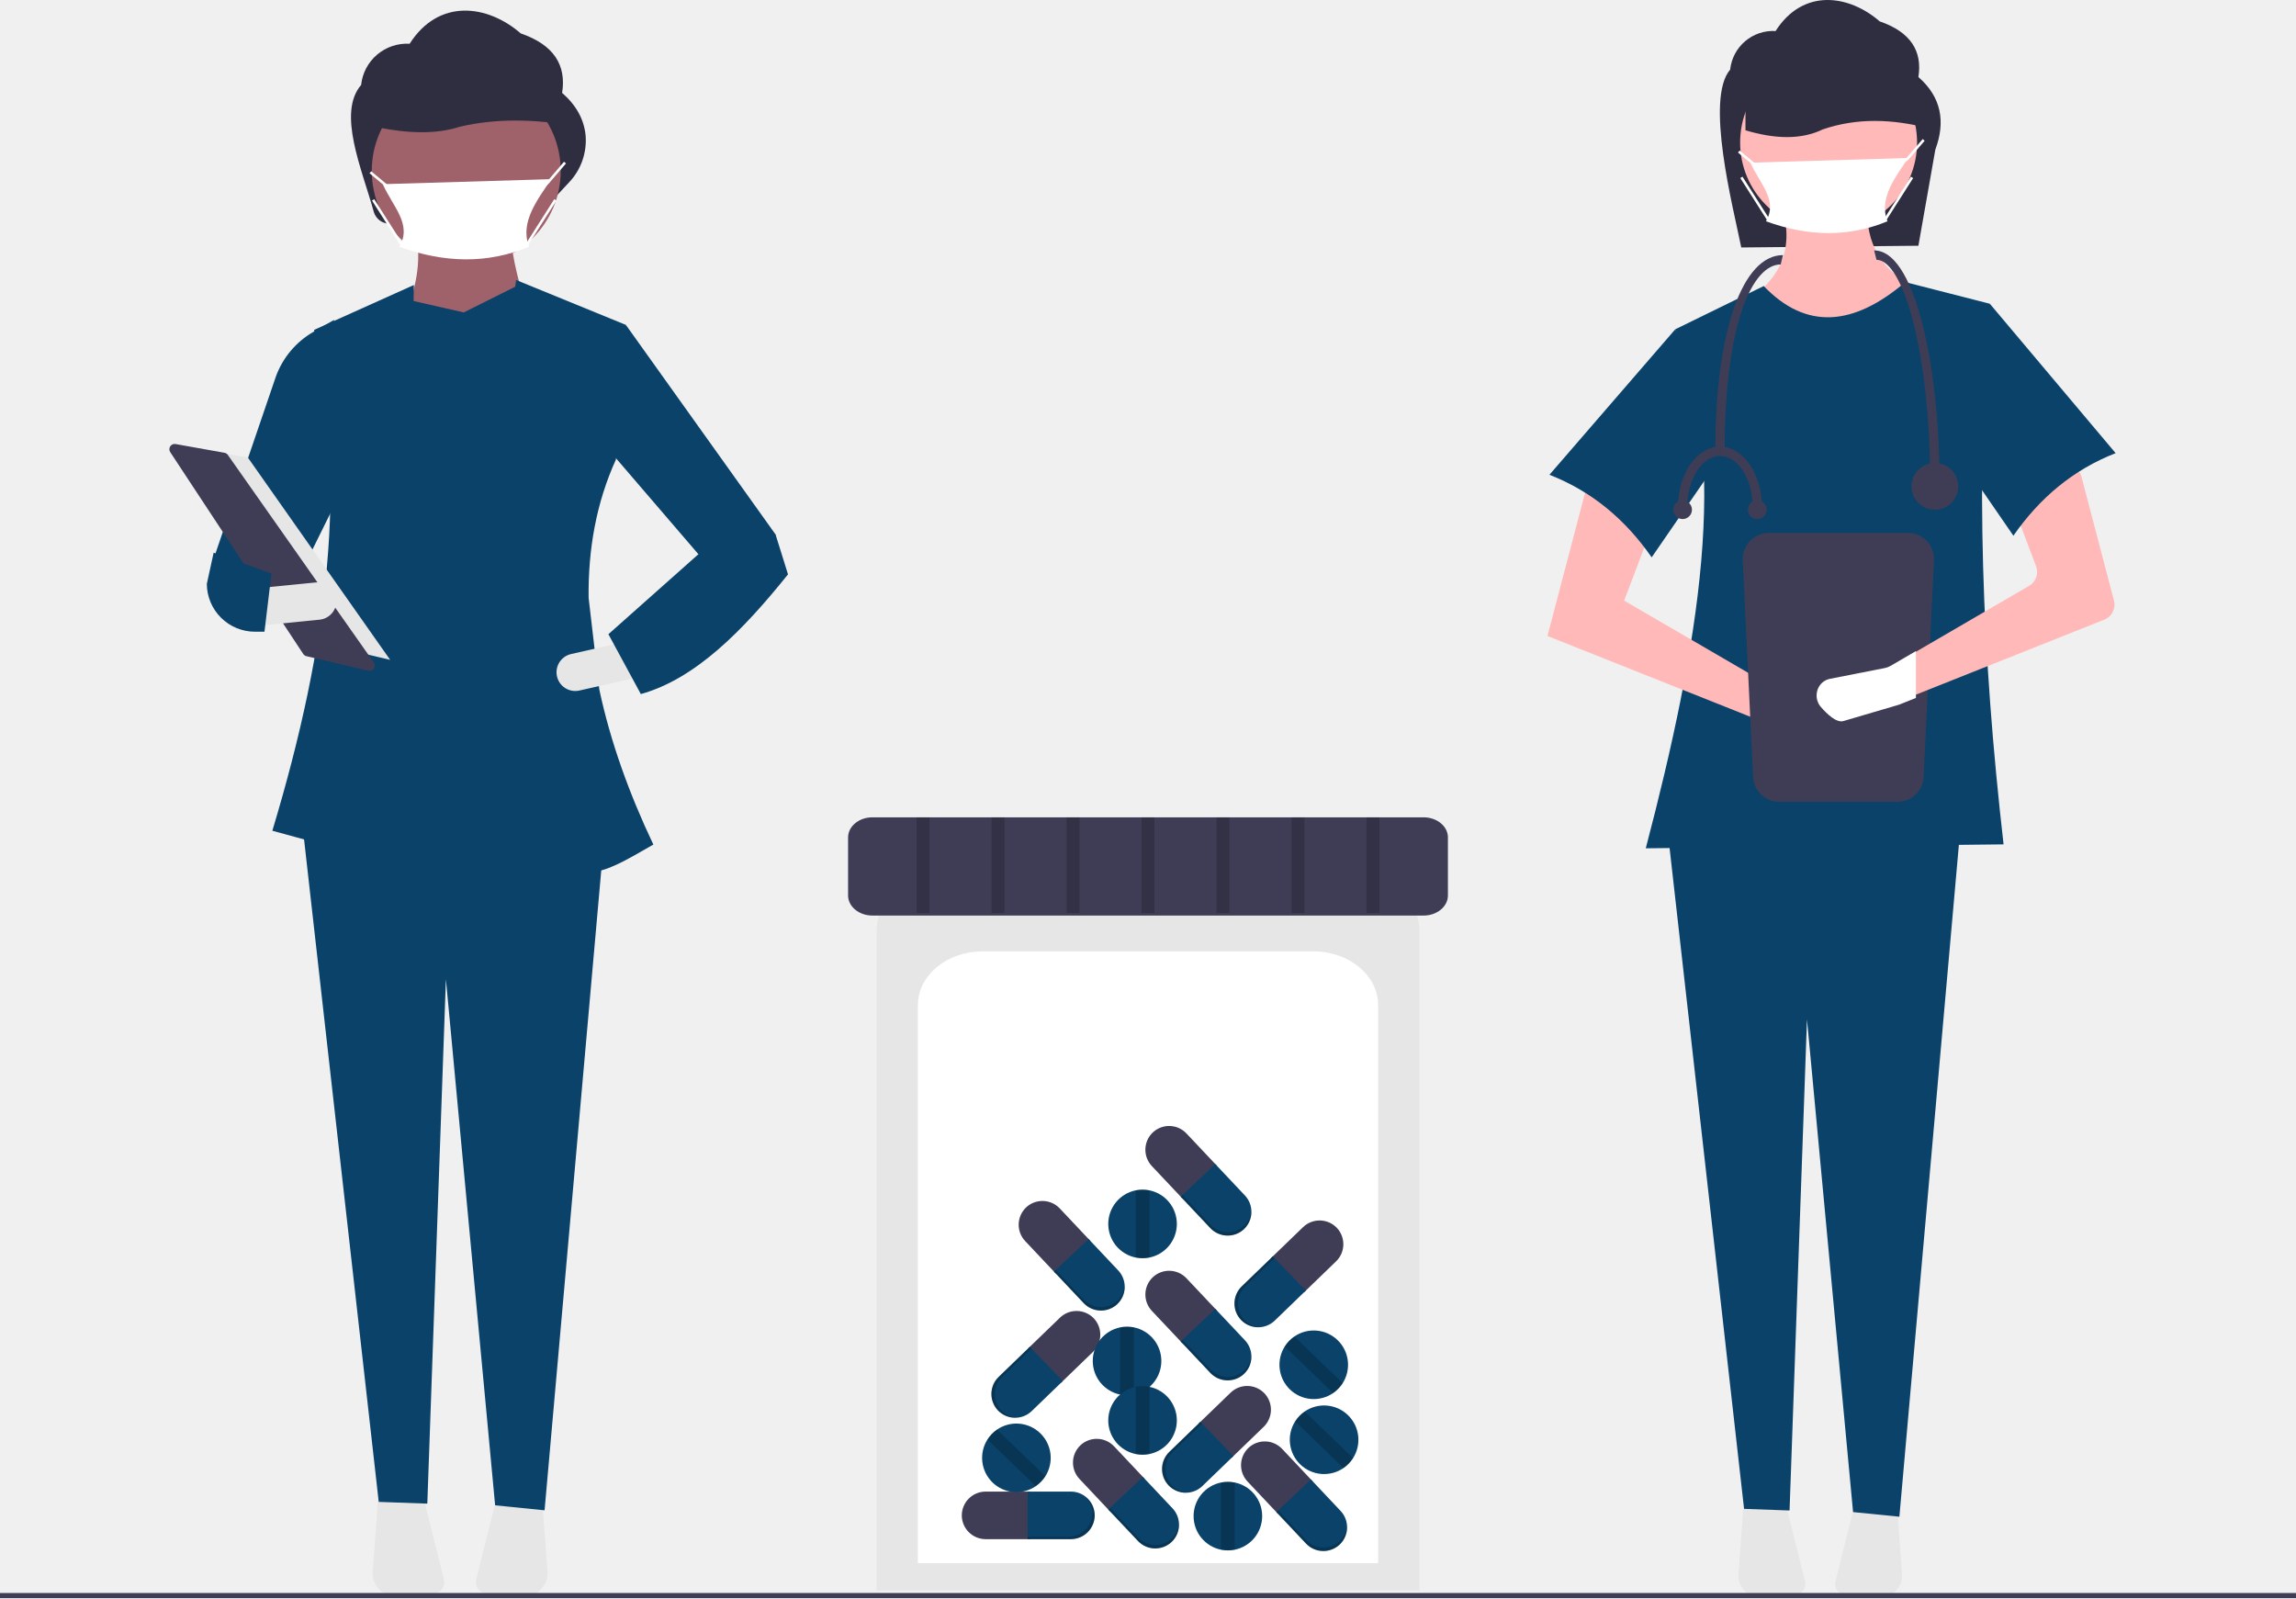
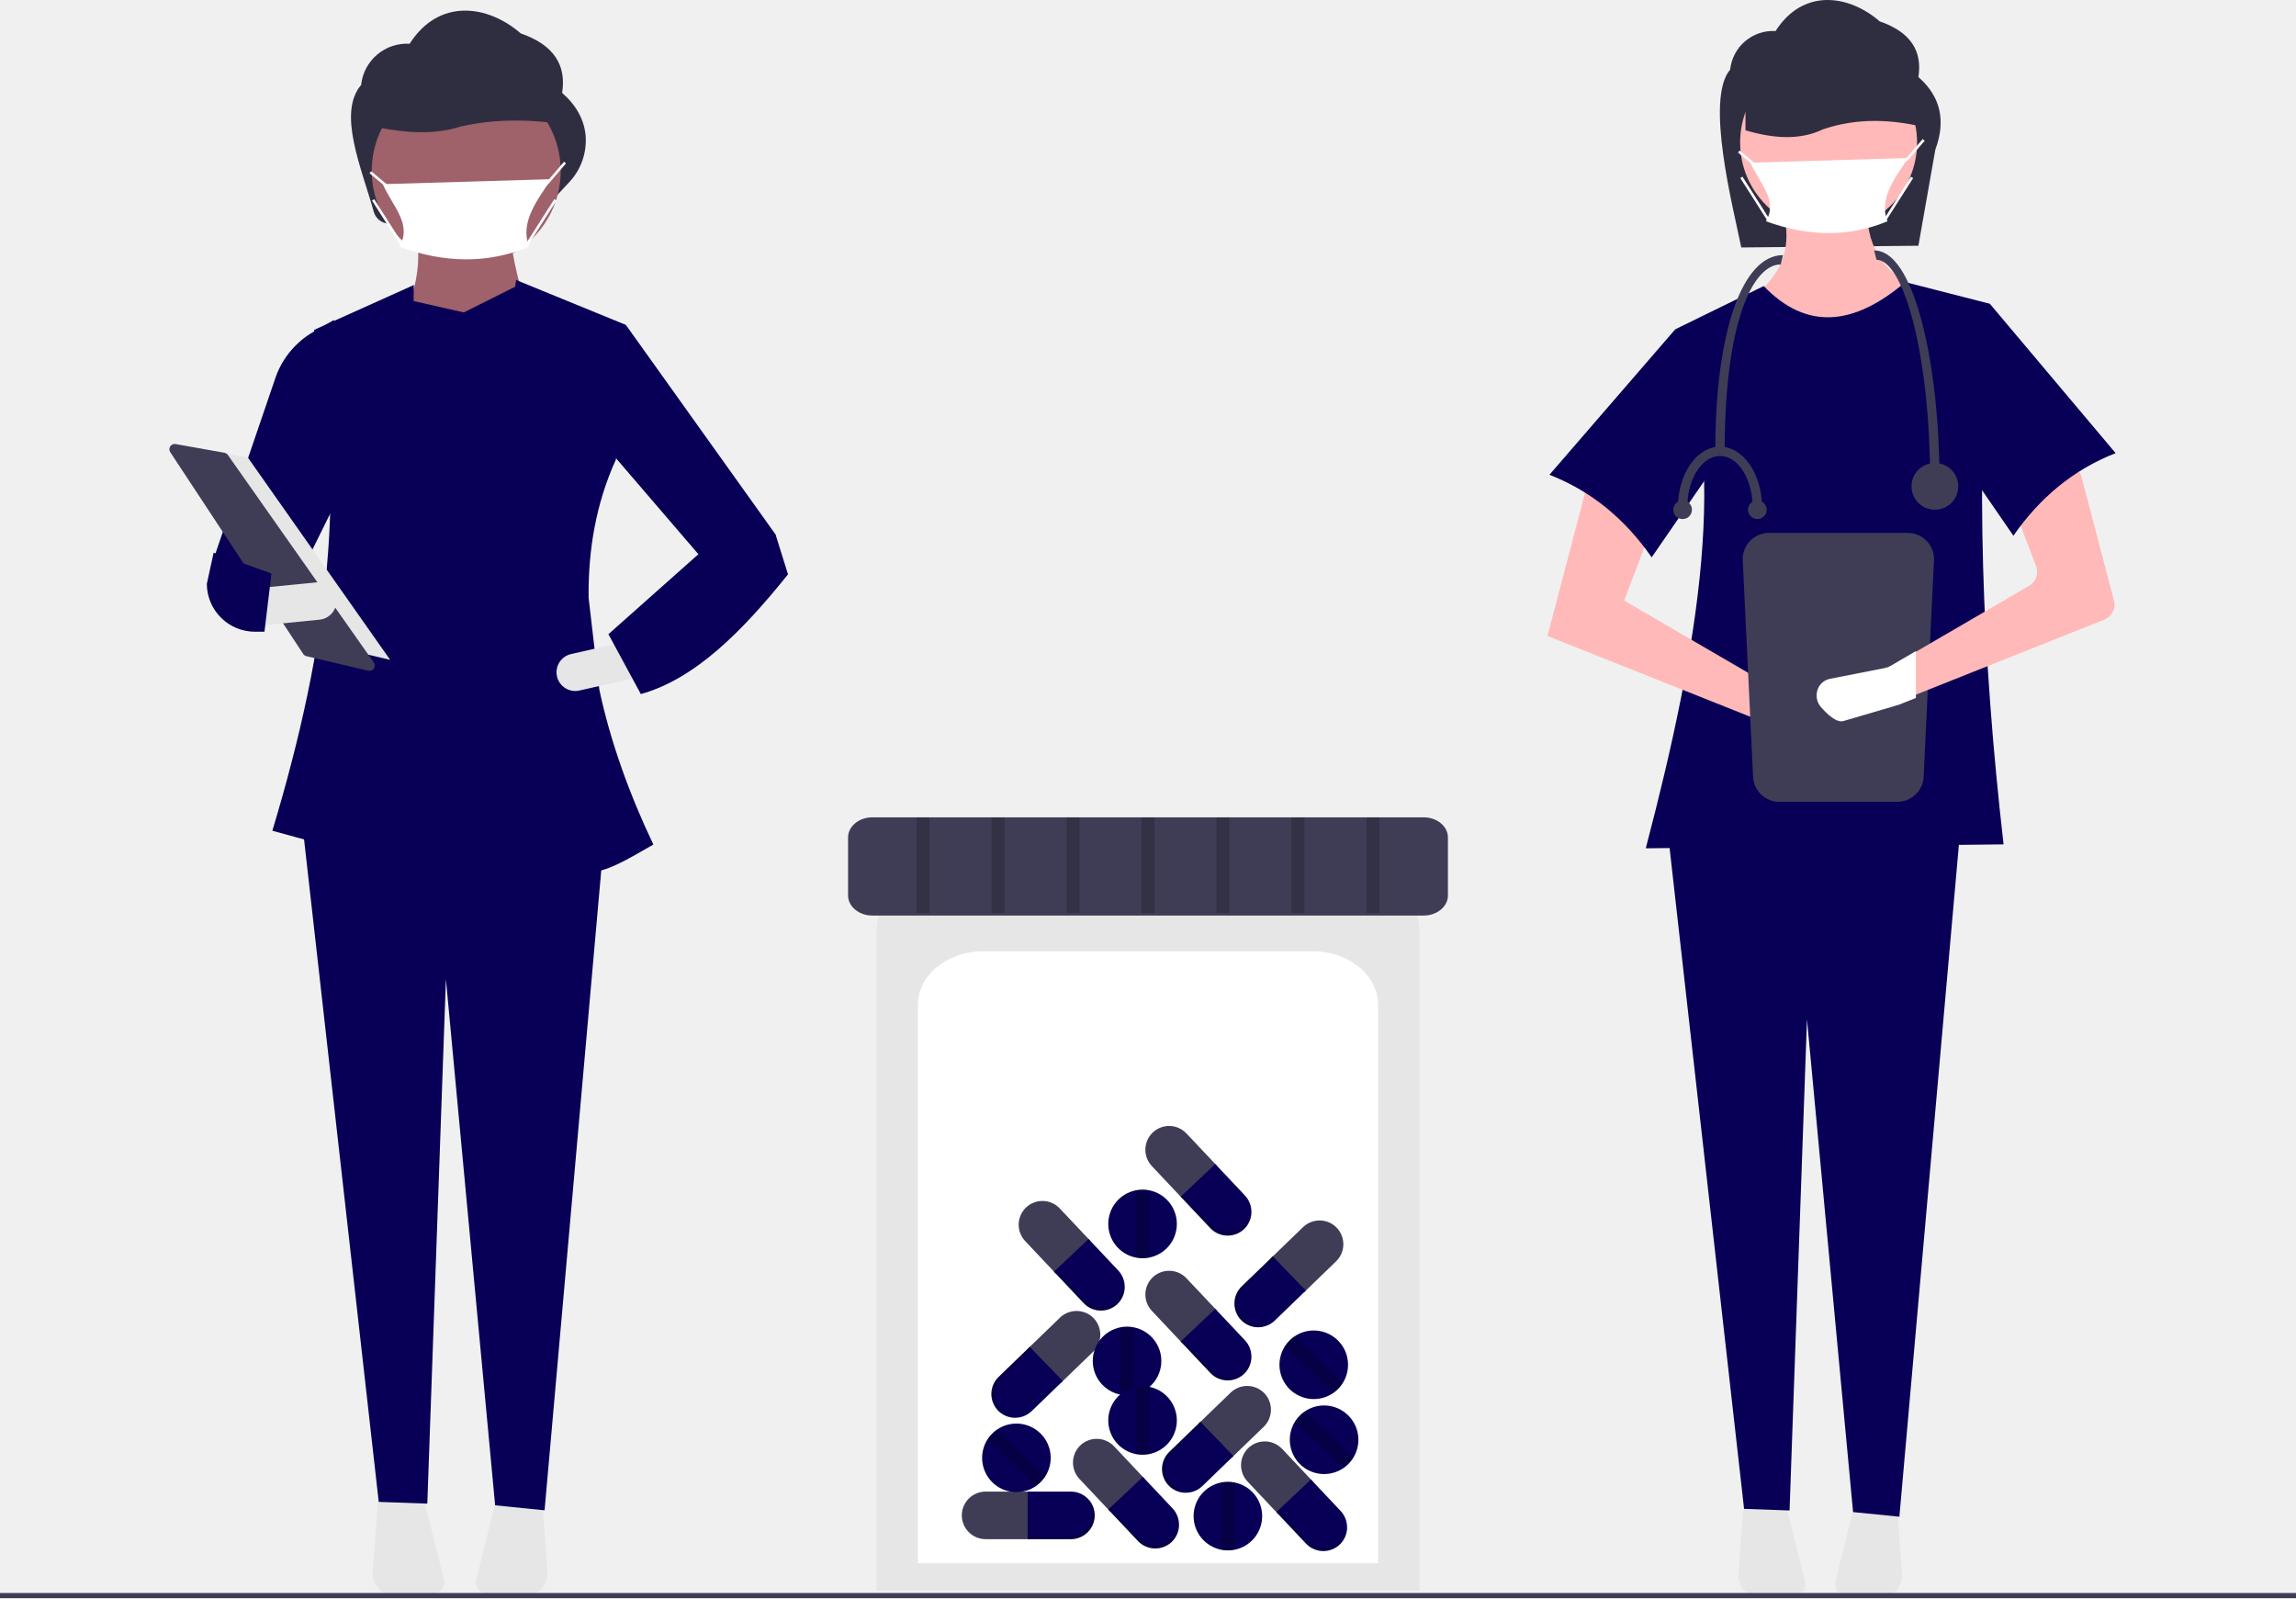
<svg xmlns="http://www.w3.org/2000/svg" width="227" height="158" viewBox="0 0 227 158" fill="none">
  <g clip-path="url(#clip0)">
    <path d="M189.667 24.295L172.155 24.465C171.332 20.413 168.567 9.782 171.057 6.882C171.171 5.791 171.701 4.785 172.537 4.075C173.374 3.364 174.452 3.004 175.547 3.068C178.261 -1.18 182.782 -0.542 185.838 2.111C188.913 3.172 190.072 5.057 189.667 7.615C191.944 9.608 192.364 12.033 191.342 14.794L189.667 24.295Z" fill="#2F2E41" />
    <path d="M187.981 35.082L175.347 33.333L172.82 29.64C176.301 27.331 177.533 24.107 175.93 19.728L184.677 19.533C184.267 23.433 185.557 26.452 189.147 28.279L187.981 35.082Z" fill="#FFB9B9" />
    <path d="M172.36 149.031L171.877 155.635C171.855 155.934 171.898 156.234 172.001 156.515C172.105 156.797 172.267 157.052 172.478 157.266C172.689 157.479 172.942 157.645 173.222 157.752C173.502 157.859 173.802 157.905 174.101 157.887L177.493 157.681C177.65 157.672 177.804 157.628 177.942 157.552C178.08 157.477 178.2 157.372 178.293 157.245C178.386 157.118 178.45 156.972 178.481 156.818C178.511 156.663 178.507 156.504 178.469 156.351L176.586 148.82L172.36 149.031Z" fill="#E6E6E6" />
    <path d="M183.342 148.82L181.459 156.351C181.421 156.504 181.417 156.663 181.447 156.818C181.478 156.972 181.542 157.118 181.635 157.245C181.728 157.372 181.848 157.477 181.986 157.552C182.124 157.628 182.277 157.672 182.435 157.681L185.827 157.887C186.126 157.905 186.426 157.859 186.705 157.752C186.985 157.645 187.239 157.479 187.45 157.266C187.66 157.052 187.823 156.797 187.927 156.515C188.03 156.234 188.073 155.934 188.051 155.635L187.568 149.031L183.342 148.82Z" fill="#E6E6E6" />
-     <path d="M187.787 149.948L183.209 149.489L178.652 100.775L176.929 149.332L172.432 149.171L164.852 81.922H193.812L187.787 149.948Z" fill="#0A4269" />
+     <path d="M187.787 149.948L183.209 149.489L178.652 100.775L176.929 149.332L172.432 149.171L164.852 81.922H193.812L187.787 149.948Z" fill="#080056" />
    <path d="M180.789 22.837C185.62 22.837 189.536 18.921 189.536 14.091C189.536 9.261 185.62 5.345 180.789 5.345C175.959 5.345 172.043 9.261 172.043 14.091C172.043 18.921 175.959 22.837 180.789 22.837Z" fill="#FFB9B9" />
-     <path d="M198.088 83.477L162.713 83.866C167.963 63.881 171.104 45.318 165.629 32.555L174.375 28.279C178.593 32.678 183.29 32.224 188.37 27.891L196.728 30.029C195.296 46.764 195.938 64.688 198.088 83.477Z" fill="#0A4269" />
+     <path d="M198.088 83.477L162.713 83.866C167.963 63.881 171.104 45.318 165.629 32.555L174.375 28.279C178.593 32.678 183.29 32.224 188.37 27.891L196.728 30.029C195.296 46.764 195.938 64.688 198.088 83.477Z" fill="#080056" />
    <path d="M152.995 62.875L174.959 71.621L179.869 73.066C180.089 73.13 180.319 73.15 180.547 73.123C180.774 73.097 180.994 73.024 181.192 72.91C181.391 72.797 181.565 72.644 181.703 72.461C181.841 72.279 181.941 72.07 181.996 71.848C182.094 71.459 182.05 71.047 181.873 70.687C181.696 70.327 181.397 70.041 181.029 69.88L175.93 68.317L160.575 59.377L163.783 50.922L157.077 47.327L152.995 62.875Z" fill="#FFB9B9" />
-     <path d="M153.189 46.938C157.368 48.568 160.692 51.35 163.297 55.101L171.46 43.245L165.629 32.555L153.189 46.938Z" fill="#0A4269" />
+     <path d="M153.189 46.938C157.368 48.568 160.692 51.35 163.297 55.101L171.46 43.245L165.629 32.555L153.189 46.938Z" fill="#080056" />
    <path d="M190.647 12.674C187.097 11.759 183.607 11.633 180.214 12.793C178.053 13.84 175.457 13.744 172.571 12.881V4.155L188.154 4.571L190.647 12.674Z" fill="#2F2E41" />
    <path d="M174.885 52.685C174.199 52.685 173.54 52.959 173.055 53.444C172.569 53.93 172.296 54.588 172.295 55.275L173.317 76.679C173.318 77.365 173.591 78.024 174.077 78.509C174.563 78.995 175.221 79.268 175.908 79.269H187.599C188.285 79.268 188.944 78.995 189.429 78.509C189.915 78.024 190.188 77.365 190.189 76.679L191.212 55.275C191.211 54.588 190.938 53.93 190.452 53.444C189.966 52.959 189.308 52.685 188.621 52.685H174.885Z" fill="#3F3D56" />
    <path d="M208.055 61.258L188.911 68.881L187.466 69.456C187.42 69.474 187.374 69.489 187.326 69.504L182.487 70.928C181.868 71.11 181.012 70.276 180.511 69.701C180.263 69.424 180.122 69.067 180.115 68.695C180.107 68.323 180.233 67.961 180.47 67.674C180.537 67.597 180.61 67.526 180.69 67.462C180.876 67.317 181.096 67.22 181.329 67.181L186.163 66.23C186.336 66.196 186.503 66.134 186.656 66.046L188.911 64.732L200.616 57.917C200.942 57.728 201.189 57.429 201.315 57.075C201.441 56.72 201.437 56.332 201.304 55.98L199.069 50.088C198.932 49.727 198.931 49.329 199.066 48.968C199.201 48.606 199.463 48.307 199.803 48.124L203.505 46.141C203.716 46.027 203.951 45.963 204.191 45.953C204.43 45.944 204.669 45.989 204.889 46.084C205.109 46.181 205.305 46.325 205.461 46.508C205.617 46.69 205.729 46.906 205.79 47.138L209.003 59.377C209.102 59.752 209.06 60.151 208.885 60.497C208.711 60.844 208.415 61.114 208.055 61.258Z" fill="#FFB9B9" />
-     <path d="M209.167 44.8C204.988 46.43 201.665 49.212 199.06 52.963L190.896 41.107L196.728 30.029L209.167 44.8Z" fill="#0A4269" />
+     <path d="M209.167 44.8C204.988 46.43 201.665 49.212 199.06 52.963L190.896 41.107L196.728 30.029L209.167 44.8Z" fill="#080056" />
    <path d="M186.61 21.876C182.784 23.467 178.772 23.403 174.596 21.876C175.811 19.802 173.995 18.177 173.062 16.084L188.655 15.62C187.463 17.439 185.703 19.588 186.61 21.876Z" fill="white" />
    <path d="M188.49 15.966L188.309 15.785L188.565 15.53L190.092 13.748L190.286 13.914L188.752 15.703L188.49 15.966Z" fill="white" />
    <path d="M171.993 14.883L171.83 15.079L173.363 16.357L173.527 16.161L171.993 14.883Z" fill="white" />
    <path d="M188.931 17.469L186.246 21.686L186.462 21.823L189.147 17.606L188.931 17.469Z" fill="white" />
    <path d="M172.275 17.468L172.06 17.605L174.744 21.823L174.959 21.686L172.275 17.468Z" fill="white" />
    <path d="M189.422 64.371V69.001L187.81 69.644C187.759 69.663 187.707 69.681 187.653 69.698L182.252 71.287C181.561 71.49 180.605 70.559 180.046 69.917C179.769 69.608 179.612 69.21 179.604 68.795C179.595 68.379 179.736 67.975 180 67.655C180.075 67.569 180.157 67.49 180.246 67.418C180.454 67.256 180.699 67.148 180.959 67.104L186.355 66.043C186.549 66.005 186.735 65.935 186.906 65.837L189.422 64.371Z" fill="white" />
    <path d="M191.759 47.853H190.835C190.835 34.788 188.145 25.683 185.523 25.683L185.292 24.759C187.644 24.759 189.142 28.549 189.986 31.727C191.129 36.037 191.759 41.764 191.759 47.853Z" fill="#3F3D56" />
    <path d="M170.512 44.619H169.588C169.588 32.654 172.297 25.221 176.285 25.221L176.054 26.144C173.295 26.144 170.512 31.857 170.512 44.619Z" fill="#3F3D56" />
    <path d="M191.297 50.393C192.572 50.393 193.606 49.359 193.606 48.083C193.606 46.808 192.572 45.774 191.297 45.774C190.021 45.774 188.987 46.808 188.987 48.083C188.987 49.359 190.021 50.393 191.297 50.393Z" fill="#3F3D56" />
    <path d="M166.817 50.162H165.893C165.893 46.851 167.758 44.158 170.05 44.158V45.081C168.267 45.081 166.817 47.361 166.817 50.162Z" fill="#3F3D56" />
    <path d="M174.207 50.162H173.283C173.283 47.361 171.833 45.081 170.05 45.081V44.158C172.342 44.158 174.207 46.851 174.207 50.162Z" fill="#3F3D56" />
    <path d="M173.745 51.317C174.255 51.317 174.669 50.903 174.669 50.393C174.669 49.883 174.255 49.469 173.745 49.469C173.235 49.469 172.821 49.883 172.821 50.393C172.821 50.903 173.235 51.317 173.745 51.317Z" fill="#3F3D56" />
    <path d="M166.355 51.317C166.865 51.317 167.279 50.903 167.279 50.393C167.279 49.883 166.865 49.469 166.355 49.469C165.845 49.469 165.431 49.883 165.431 50.393C165.431 50.903 165.845 51.317 166.355 51.317Z" fill="#3F3D56" />
    <path d="M55.03 19.35L38.806 22.097C38.405 22.166 37.993 22.083 37.65 21.865C37.307 21.647 37.056 21.31 36.948 20.918C35.776 16.688 33.325 11.169 35.704 8.399C35.825 7.233 36.391 6.16 37.285 5.401C38.178 4.642 39.329 4.257 40.499 4.326C43.397 -0.211 48.224 0.471 51.487 3.304C54.771 4.437 56.009 6.45 55.576 9.181C56.994 10.423 57.738 11.822 57.895 13.357C57.969 14.211 57.861 15.071 57.576 15.88C57.292 16.689 56.838 17.428 56.245 18.047L55.03 19.35Z" fill="#2F2E41" />
    <path d="M52.507 32.122L39.93 31.382C41.163 28.553 41.655 25.829 41.163 23.244H50.534C50.513 25.229 51.501 28.662 52.507 32.122Z" fill="#9F616A" />
    <path d="M37.368 148.333L36.852 155.385C36.829 155.704 36.874 156.025 36.985 156.325C37.095 156.625 37.269 156.899 37.494 157.126C37.719 157.354 37.99 157.531 38.289 157.645C38.588 157.76 38.907 157.809 39.227 157.79L42.849 157.57C43.017 157.56 43.181 157.513 43.328 157.432C43.476 157.352 43.604 157.24 43.703 157.104C43.803 156.969 43.871 156.813 43.904 156.648C43.936 156.483 43.932 156.313 43.891 156.15L41.88 148.107L37.368 148.333Z" fill="#E6E6E6" />
    <path d="M49.095 148.107L47.084 156.15C47.044 156.313 47.039 156.483 47.072 156.648C47.104 156.813 47.172 156.969 47.272 157.104C47.371 157.24 47.499 157.352 47.647 157.432C47.795 157.513 47.958 157.56 48.126 157.57L51.748 157.79C52.068 157.809 52.388 157.76 52.687 157.645C52.986 157.531 53.257 157.354 53.481 157.126C53.706 156.899 53.88 156.625 53.991 156.325C54.101 156.025 54.147 155.704 54.123 155.385L53.607 148.333L49.095 148.107Z" fill="#E6E6E6" />
-     <path d="M53.841 149.313L48.953 148.822L44.086 96.804L42.247 148.654L37.444 148.482L29.35 76.672H60.275L53.841 149.313Z" fill="#0A4269" />
+     <path d="M53.841 149.313L48.953 148.822L44.086 96.804L42.247 148.654L37.444 148.482L29.35 76.672H60.275L53.841 149.313Z" fill="#080056" />
    <path d="M46.096 26.238C51.255 26.238 55.436 22.056 55.436 16.898C55.436 11.74 51.255 7.559 46.096 7.559C40.938 7.559 36.756 11.74 36.756 16.898C36.756 22.056 40.938 26.238 46.096 26.238Z" fill="#9F616A" />
    <path d="M56.623 12.437C52.832 11.777 49.105 11.686 45.482 12.523C43.174 13.279 40.403 13.209 37.32 12.587V6.289L53.96 6.588L56.623 12.437Z" fill="#2F2E41" />
    <path d="M52.312 24.392C48.226 26.091 43.941 26.023 39.482 24.392C40.78 22.177 38.84 20.442 37.844 18.207L54.496 17.712C53.222 19.654 51.343 21.949 52.312 24.392Z" fill="white" />
    <path d="M36.698 16.931L36.534 17.128L38.172 18.493L38.336 18.296L36.698 16.931Z" fill="white" />
    <path d="M54.798 19.691L51.931 24.194L52.146 24.332L55.013 19.828L54.798 19.691Z" fill="white" />
    <path d="M36.996 19.691L36.781 19.828L39.647 24.332L39.863 24.195L36.996 19.691Z" fill="white" />
-     <path d="M28.339 59.495L21.188 55.056L27.287 37.194C27.967 35.35 29.27 33.803 30.97 32.818L33.025 31.629L33.203 49.649L28.339 59.495Z" fill="#0A4269" />
-     <path d="M59.253 68.169L58.195 59.107C58.138 54.324 58.952 49.699 60.892 45.438L61.879 32.121L51.028 27.683C50.995 27.904 50.967 28.125 50.935 28.346L45.849 30.888L40.89 29.761L40.917 28.176L31.053 32.615C34.315 47.78 32.535 63.529 26.926 82.13L39.921 85.684L40.029 79.444L51.611 78.617C51.73 80.641 51.826 82.63 51.882 84.574C58.417 86.98 58.642 86.94 64.596 83.495C62.225 78.51 60.347 73.322 59.253 68.169Z" fill="#0A4269" />
-     <path d="M75.936 57.275L69.277 55.056L58.627 42.657L61.879 32.122L76.675 52.837L75.936 57.275Z" fill="#0A4269" />
+     <path d="M28.339 59.495L21.188 55.056L27.287 37.194C27.967 35.35 29.27 33.803 30.97 32.818L33.025 31.629L33.203 49.649L28.339 59.495Z" fill="#080056" />
+     <path d="M59.253 68.169L58.195 59.107C58.138 54.324 58.952 49.699 60.892 45.438L61.879 32.121L51.028 27.683C50.995 27.904 50.967 28.125 50.935 28.346L45.849 30.888L40.89 29.761L40.917 28.176L31.053 32.615C34.315 47.78 32.535 63.529 26.926 82.13L39.921 85.684L40.029 79.444L51.611 78.617C51.73 80.641 51.826 82.63 51.882 84.574C58.417 86.98 58.642 86.94 64.596 83.495C62.225 78.51 60.347 73.322 59.253 68.169Z" fill="#080056" />
+     <path d="M75.936 57.275L69.277 55.056L58.627 42.657L61.879 32.122L76.675 52.837L75.936 57.275Z" fill="#080056" />
    <path d="M55.068 66.874C55.177 67.352 55.471 67.767 55.885 68.028C56.3 68.29 56.802 68.377 57.28 68.269L62.932 66.989L62.115 63.381L56.463 64.661C55.985 64.769 55.569 65.063 55.307 65.478C55.045 65.893 54.959 66.395 55.068 66.874V66.874Z" fill="#E6E6E6" />
-     <path d="M60.152 62.7L63.358 68.618C68.751 67.114 73.424 62.373 77.908 56.782L76.675 52.836L69.03 54.809L60.152 62.7Z" fill="#0A4269" />
+     <path d="M60.152 62.7L63.358 68.618C68.751 67.114 73.424 62.373 77.908 56.782L76.675 52.836L69.03 54.809L60.152 62.7Z" fill="#080056" />
    <path d="M18.352 44.135L24.506 45.234L38.574 65.236L31.1 63.477L18.352 44.135Z" fill="#E6E6E6" />
    <path d="M17.26 43.891C17.166 43.892 17.075 43.919 16.995 43.968C16.915 44.017 16.849 44.086 16.805 44.169C16.762 44.252 16.741 44.345 16.745 44.439C16.75 44.532 16.779 44.623 16.831 44.702L29.98 64.652C30.054 64.763 30.167 64.842 30.297 64.873L36.415 66.312C36.518 66.337 36.626 66.329 36.725 66.29C36.824 66.252 36.908 66.184 36.968 66.096C37.027 66.009 37.058 65.905 37.057 65.799C37.056 65.693 37.023 65.59 36.962 65.503L22.525 44.976C22.486 44.92 22.436 44.872 22.378 44.836C22.321 44.799 22.256 44.774 22.189 44.762L17.359 43.9C17.326 43.894 17.293 43.891 17.26 43.891Z" fill="#3F3D56" />
    <path d="M25.463 58.155L25.828 61.836L31.595 61.263C32.083 61.215 32.532 60.974 32.843 60.595C33.154 60.216 33.302 59.728 33.253 59.24C33.205 58.752 32.964 58.303 32.585 57.992C32.206 57.681 31.718 57.534 31.23 57.582L25.463 58.155Z" fill="#E6E6E6" />
-     <path d="M20.448 57.728C20.457 58.984 20.961 60.184 21.851 61.07C22.741 61.955 23.945 62.452 25.2 62.454H26.148L26.838 56.701L21.122 54.643L20.448 57.728Z" fill="#0A4269" />
+     <path d="M20.448 57.728C20.457 58.984 20.961 60.184 21.851 61.07C22.741 61.955 23.945 62.452 25.2 62.454H26.148L26.838 56.701L21.122 54.643L20.448 57.728Z" fill="#080056" />
    <path d="M54.04 18.349L53.859 18.168L54.132 17.895L55.764 15.991L55.958 16.157L54.32 18.068L54.04 18.349Z" fill="white" />
    <path d="M227 157.489H0V158H227V157.489Z" fill="#3F3D56" />
    <path d="M86.659 157.233H140.341V92.123C140.341 88.675 136.945 85.87 132.771 85.87H94.229C90.055 85.87 86.659 88.675 86.659 92.123V157.233Z" fill="#E6E6E6" />
    <path d="M90.749 154.54H136.251V99.352C136.251 96.429 133.373 94.052 129.835 94.052H97.166C93.627 94.052 90.749 96.429 90.749 99.352V154.54Z" fill="white" />
    <path d="M86.253 80.803C84.926 80.803 83.847 81.694 83.847 82.79V88.527C83.847 89.623 84.926 90.515 86.253 90.515H140.747C142.074 90.515 143.153 89.623 143.153 88.527V82.79C143.153 81.694 142.074 80.803 140.747 80.803H86.253Z" fill="#3F3D56" />
    <path d="M97.441 147.464C96.818 147.466 96.221 147.714 95.781 148.154C95.34 148.595 95.092 149.192 95.09 149.815C95.092 150.438 95.34 151.035 95.781 151.475C96.221 151.915 96.818 152.164 97.441 152.166H101.842V147.464H97.441Z" fill="#3F3D56" />
-     <path d="M105.881 147.464H101.601V152.166H105.881C106.504 152.164 107.101 151.915 107.541 151.475C107.982 151.035 108.23 150.438 108.232 149.815C108.23 149.192 107.982 148.595 107.541 148.154C107.101 147.714 106.504 147.466 105.881 147.464Z" fill="#0A4269" />
+     <path d="M105.881 147.464H101.601V152.166H105.881C106.504 152.164 107.101 151.915 107.541 151.475C107.982 151.035 108.23 150.438 108.232 149.815C108.23 149.192 107.982 148.595 107.541 148.154C107.101 147.714 106.504 147.466 105.881 147.464Z" fill="#080056" />
    <path opacity="0.2" d="M107.415 148.04C107.786 148.465 107.99 149.01 107.991 149.574C107.989 150.196 107.741 150.793 107.3 151.234C106.86 151.674 106.263 151.923 105.64 151.924H101.601V152.166H105.881C106.504 152.164 107.101 151.915 107.541 151.475C107.982 151.034 108.23 150.438 108.232 149.815C108.231 149.477 108.158 149.144 108.017 148.838C107.876 148.532 107.671 148.259 107.415 148.04Z" fill="black" />
    <path d="M117.299 112.054C116.87 111.602 116.28 111.338 115.658 111.319C115.035 111.301 114.43 111.53 113.976 111.956C113.524 112.384 113.26 112.974 113.241 113.597C113.223 114.22 113.452 114.824 113.878 115.279L116.896 118.481L120.318 115.256L117.299 112.054Z" fill="#3F3D56" />
-     <path d="M123.088 118.195L120.152 115.081L116.73 118.306L119.666 121.42C120.095 121.872 120.685 122.136 121.308 122.154C121.93 122.173 122.535 121.944 122.99 121.518C123.442 121.089 123.706 120.499 123.724 119.877C123.742 119.254 123.514 118.649 123.088 118.195Z" fill="#0A4269" />
+     <path d="M123.088 118.195L120.152 115.081L116.73 118.306L119.666 121.42C120.095 121.872 120.685 122.136 121.308 122.154C121.93 122.173 122.535 121.944 122.99 121.518C123.442 121.089 123.706 120.499 123.724 119.877C123.742 119.254 123.514 118.649 123.088 118.195Z" fill="#080056" />
    <path opacity="0.2" d="M123.721 119.706C123.666 120.267 123.41 120.79 123 121.177C122.545 121.603 121.94 121.832 121.318 121.813C120.695 121.795 120.105 121.531 119.676 121.079L116.906 118.14L116.73 118.306L119.666 121.42C120.095 121.872 120.685 122.136 121.308 122.154C121.93 122.173 122.535 121.944 122.99 121.518C123.235 121.286 123.427 121.004 123.553 120.692C123.679 120.379 123.736 120.043 123.721 119.706Z" fill="black" />
    <path d="M104.773 119.467C104.345 119.015 103.754 118.751 103.132 118.732C102.509 118.714 101.904 118.943 101.45 119.369C100.998 119.797 100.734 120.388 100.715 121.01C100.697 121.633 100.926 122.237 101.352 122.692L104.37 125.894L107.792 122.669L104.773 119.467Z" fill="#3F3D56" />
-     <path d="M110.562 125.607L107.626 122.493L104.205 125.718L107.14 128.832C107.569 129.285 108.159 129.549 108.782 129.567C109.404 129.585 110.009 129.357 110.464 128.931C110.916 128.502 111.18 127.912 111.198 127.289C111.217 126.667 110.988 126.062 110.562 125.607Z" fill="#0A4269" />
+     <path d="M110.562 125.607L107.626 122.493L104.205 125.718L107.14 128.832C107.569 129.285 108.159 129.549 108.782 129.567C109.404 129.585 110.009 129.357 110.464 128.931C110.916 128.502 111.18 127.912 111.198 127.289C111.217 126.667 110.988 126.062 110.562 125.607Z" fill="#080056" />
    <path opacity="0.2" d="M111.195 127.119C111.14 127.68 110.884 128.203 110.474 128.59C110.019 129.016 109.415 129.245 108.792 129.226C108.169 129.208 107.579 128.944 107.15 128.492L104.38 125.553L104.205 125.719L107.14 128.833C107.569 129.285 108.159 129.549 108.782 129.567C109.404 129.586 110.009 129.357 110.464 128.931C110.709 128.699 110.901 128.417 111.027 128.105C111.153 127.792 111.211 127.456 111.195 127.119Z" fill="black" />
    <path d="M117.299 126.369C116.87 125.917 116.28 125.653 115.658 125.634C115.035 125.616 114.43 125.845 113.976 126.271C113.524 126.699 113.26 127.289 113.241 127.912C113.223 128.535 113.452 129.139 113.878 129.594L116.896 132.796L120.318 129.571L117.299 126.369Z" fill="#3F3D56" />
-     <path d="M123.088 132.509L120.152 129.395L116.73 132.62L119.666 135.734C120.095 136.186 120.685 136.45 121.308 136.469C121.93 136.487 122.535 136.258 122.99 135.832C123.442 135.404 123.706 134.814 123.724 134.191C123.742 133.568 123.514 132.964 123.088 132.509Z" fill="#0A4269" />
+     <path d="M123.088 132.509L120.152 129.395L116.73 132.62L119.666 135.734C120.095 136.186 120.685 136.45 121.308 136.469C121.93 136.487 122.535 136.258 122.99 135.832C123.442 135.404 123.706 134.814 123.724 134.191C123.742 133.568 123.514 132.964 123.088 132.509Z" fill="#080056" />
    <path opacity="0.2" d="M123.721 134.021C123.666 134.582 123.41 135.105 123 135.492C122.545 135.918 121.94 136.147 121.318 136.128C120.695 136.11 120.105 135.846 119.676 135.394L116.906 132.455L116.73 132.62L119.666 135.735C120.095 136.187 120.685 136.451 121.308 136.469C121.93 136.488 122.535 136.259 122.99 135.833C123.235 135.601 123.427 135.319 123.553 135.007C123.679 134.694 123.736 134.358 123.721 134.021Z" fill="black" />
    <path d="M124.94 141.058C125.387 140.624 125.644 140.031 125.655 139.408C125.666 138.785 125.43 138.184 124.998 137.734C124.564 137.288 123.971 137.031 123.348 137.02C122.725 137.009 122.123 137.245 121.674 137.677L118.509 140.734L121.775 144.115L124.94 141.058Z" fill="#3F3D56" />
-     <path d="M118.87 146.921L121.948 143.948L118.682 140.566L115.604 143.54C115.157 143.974 114.9 144.567 114.889 145.19C114.878 145.813 115.114 146.414 115.546 146.864C115.98 147.311 116.573 147.567 117.196 147.578C117.819 147.589 118.421 147.353 118.87 146.921Z" fill="#0A4269" />
+     <path d="M118.87 146.921L121.948 143.948L118.682 140.566L115.604 143.54C115.157 143.974 114.9 144.567 114.889 145.19C114.878 145.813 115.114 146.414 115.546 146.864C115.98 147.311 116.573 147.567 117.196 147.578C117.819 147.589 118.421 147.353 118.87 146.921Z" fill="#080056" />
    <path opacity="0.2" d="M117.367 147.573C116.805 147.525 116.279 147.275 115.887 146.87C115.455 146.42 115.219 145.819 115.23 145.196C115.241 144.573 115.498 143.98 115.944 143.546L118.849 140.74L118.682 140.566L115.604 143.54C115.157 143.974 114.9 144.567 114.889 145.19C114.878 145.813 115.114 146.414 115.546 146.864C115.78 147.106 116.065 147.295 116.379 147.417C116.693 147.539 117.03 147.593 117.367 147.573Z" fill="black" />
    <path d="M108.069 133.645C108.516 133.211 108.773 132.618 108.783 131.995C108.794 131.372 108.558 130.771 108.127 130.321C107.693 129.874 107.099 129.618 106.476 129.607C105.854 129.596 105.252 129.832 104.802 130.264L101.637 133.321L104.904 136.702L108.069 133.645Z" fill="#3F3D56" />
-     <path d="M101.998 139.508L105.077 136.535L101.81 133.153L98.732 136.127C98.285 136.561 98.028 137.154 98.017 137.777C98.007 138.4 98.243 139.001 98.674 139.451C99.108 139.897 99.702 140.154 100.324 140.165C100.947 140.176 101.549 139.94 101.998 139.508Z" fill="#0A4269" />
+     <path d="M101.998 139.508L105.077 136.535L101.81 133.153L98.732 136.127C98.285 136.561 98.028 137.154 98.017 137.777C98.007 138.4 98.243 139.001 98.674 139.451C99.108 139.897 99.702 140.154 100.324 140.165C100.947 140.176 101.549 139.94 101.998 139.508Z" fill="#080056" />
    <path opacity="0.2" d="M100.495 140.16C99.933 140.112 99.407 139.862 99.015 139.457C98.584 139.007 98.348 138.405 98.358 137.783C98.369 137.16 98.626 136.567 99.073 136.132L101.978 133.327L101.81 133.153L98.732 136.127C98.285 136.561 98.028 137.154 98.017 137.777C98.007 138.4 98.243 139.001 98.674 139.451C98.909 139.693 99.193 139.882 99.507 140.004C99.822 140.126 100.158 140.18 100.495 140.16Z" fill="black" />
    <path d="M132.098 124.699C132.545 124.265 132.802 123.671 132.813 123.048C132.823 122.426 132.587 121.824 132.156 121.374C131.722 120.928 131.129 120.671 130.506 120.66C129.883 120.649 129.281 120.885 128.832 121.317L125.667 124.374L128.933 127.756L132.098 124.699Z" fill="#3F3D56" />
-     <path d="M126.028 130.562L129.106 127.588L125.84 124.207L122.761 127.18C122.314 127.614 122.058 128.207 122.047 128.83C122.036 129.453 122.272 130.055 122.704 130.504C123.138 130.951 123.731 131.207 124.354 131.218C124.977 131.229 125.578 130.993 126.028 130.562Z" fill="#0A4269" />
+     <path d="M126.028 130.562L129.106 127.588L125.84 124.207L122.761 127.18C122.314 127.614 122.058 128.207 122.047 128.83C122.036 129.453 122.272 130.055 122.704 130.504C123.138 130.951 123.731 131.207 124.354 131.218C124.977 131.229 125.578 130.993 126.028 130.562Z" fill="#080056" />
    <path opacity="0.2" d="M124.524 131.213C123.962 131.165 123.437 130.915 123.044 130.51C122.613 130.06 122.377 129.459 122.388 128.836C122.399 128.213 122.655 127.62 123.102 127.186L126.007 124.38L125.84 124.207L122.761 127.18C122.314 127.614 122.058 128.207 122.047 128.83C122.036 129.453 122.272 130.055 122.704 130.504C122.938 130.746 123.222 130.935 123.537 131.057C123.851 131.18 124.188 131.233 124.524 131.213Z" fill="black" />
    <path d="M126.757 143.239C126.328 142.787 125.738 142.523 125.116 142.505C124.493 142.487 123.888 142.715 123.434 143.141C122.982 143.57 122.718 144.16 122.699 144.783C122.681 145.405 122.91 146.01 123.336 146.464L126.354 149.666L129.775 146.441L126.757 143.239Z" fill="#3F3D56" />
-     <path d="M132.546 149.38L129.61 146.266L126.189 149.491L129.125 152.605C129.553 153.057 130.143 153.321 130.766 153.34C131.389 153.358 131.993 153.129 132.448 152.704C132.9 152.275 133.164 151.685 133.183 151.062C133.201 150.44 132.972 149.835 132.546 149.38Z" fill="#0A4269" />
+     <path d="M132.546 149.38L129.61 146.266L126.189 149.491L129.125 152.605C129.553 153.057 130.143 153.321 130.766 153.34C131.389 153.358 131.993 153.129 132.448 152.704C132.9 152.275 133.164 151.685 133.183 151.062C133.201 150.44 132.972 149.835 132.546 149.38Z" fill="#080056" />
    <path opacity="0.2" d="M133.179 150.892C133.124 151.453 132.868 151.976 132.458 152.363C132.004 152.789 131.399 153.018 130.776 152.999C130.154 152.981 129.563 152.717 129.135 152.265L126.364 149.326L126.189 149.492L129.125 152.606C129.553 153.058 130.143 153.322 130.766 153.34C131.389 153.359 131.993 153.13 132.448 152.704C132.693 152.472 132.885 152.19 133.011 151.878C133.138 151.565 133.195 151.229 133.179 150.892Z" fill="black" />
    <path d="M110.141 142.984C109.713 142.532 109.123 142.268 108.5 142.25C107.877 142.231 107.273 142.46 106.818 142.886C106.366 143.315 106.102 143.905 106.084 144.527C106.065 145.15 106.294 145.755 106.72 146.209L109.738 149.411L113.16 146.186L110.141 142.984Z" fill="#3F3D56" />
-     <path d="M115.93 149.124L112.994 146.01L109.573 149.235L112.509 152.35C112.937 152.802 113.527 153.066 114.15 153.084C114.773 153.102 115.377 152.874 115.832 152.448C116.284 152.019 116.548 151.429 116.566 150.806C116.585 150.184 116.356 149.579 115.93 149.124Z" fill="#0A4269" />
+     <path d="M115.93 149.124L112.994 146.01L109.573 149.235L112.509 152.35C112.937 152.802 113.527 153.066 114.15 153.084C114.773 153.102 115.377 152.874 115.832 152.448C116.284 152.019 116.548 151.429 116.566 150.806C116.585 150.184 116.356 149.579 115.93 149.124Z" fill="#080056" />
    <path opacity="0.2" d="M116.563 150.636C116.508 151.197 116.252 151.72 115.842 152.107C115.387 152.533 114.783 152.762 114.16 152.744C113.537 152.725 112.947 152.461 112.519 152.009L109.748 149.07L109.573 149.236L112.508 152.35C112.937 152.802 113.527 153.066 114.15 153.084C114.773 153.103 115.377 152.874 115.832 152.448C116.077 152.216 116.269 151.935 116.395 151.622C116.521 151.309 116.579 150.973 116.563 150.636Z" fill="black" />
-     <path d="M114.819 134.55C114.819 135.332 114.549 136.09 114.055 136.695C113.56 137.301 112.872 137.717 112.106 137.873C111.659 137.963 111.198 137.963 110.75 137.873C109.984 137.717 109.296 137.3 108.802 136.695C108.308 136.09 108.038 135.332 108.038 134.55C108.038 133.769 108.308 133.011 108.802 132.406C109.296 131.801 109.984 131.384 110.75 131.228C111.198 131.138 111.659 131.138 112.106 131.228C112.872 131.384 113.56 131.8 114.055 132.406C114.549 133.011 114.819 133.769 114.819 134.55Z" fill="#0A4269" />
+     <path d="M114.819 134.55C114.819 135.332 114.549 136.09 114.055 136.695C113.56 137.301 112.872 137.717 112.106 137.873C111.659 137.963 111.198 137.963 110.75 137.873C109.984 137.717 109.296 137.3 108.802 136.695C108.308 136.09 108.038 135.332 108.038 134.55C108.038 133.769 108.308 133.011 108.802 132.406C109.296 131.801 109.984 131.384 110.75 131.228C111.198 131.138 111.659 131.138 112.106 131.228C112.872 131.384 113.56 131.8 114.055 132.406C114.549 133.011 114.819 133.769 114.819 134.55Z" fill="#080056" />
    <path opacity="0.2" d="M112.106 131.228V137.873C111.659 137.963 111.198 137.963 110.75 137.873V131.228C111.198 131.138 111.659 131.138 112.106 131.228Z" fill="black" />
-     <path d="M116.352 121.003C116.352 121.784 116.082 122.542 115.588 123.147C115.094 123.753 114.406 124.169 113.64 124.325C113.192 124.416 112.731 124.416 112.284 124.325C111.518 124.169 110.83 123.752 110.335 123.147C109.841 122.542 109.571 121.784 109.571 121.003C109.571 120.221 109.841 119.464 110.335 118.858C110.83 118.253 111.518 117.837 112.284 117.68C112.731 117.59 113.192 117.59 113.64 117.68C114.406 117.836 115.094 118.253 115.588 118.858C116.082 119.463 116.352 120.221 116.352 121.003Z" fill="#0A4269" />
+     <path d="M116.352 121.003C116.352 121.784 116.082 122.542 115.588 123.147C115.094 123.753 114.406 124.169 113.64 124.325C113.192 124.416 112.731 124.416 112.284 124.325C111.518 124.169 110.83 123.752 110.335 123.147C109.841 122.542 109.571 121.784 109.571 121.003C109.571 120.221 109.841 119.464 110.335 118.858C110.83 118.253 111.518 117.837 112.284 117.68C112.731 117.59 113.192 117.59 113.64 117.68C114.406 117.836 115.094 118.253 115.588 118.858C116.082 119.463 116.352 120.221 116.352 121.003Z" fill="#080056" />
    <path opacity="0.2" d="M113.64 117.68V124.325C113.192 124.416 112.731 124.416 112.284 124.325V117.68C112.731 117.59 113.192 117.59 113.64 117.68Z" fill="black" />
-     <path d="M116.352 140.429C116.352 141.211 116.082 141.969 115.588 142.574C115.094 143.179 114.406 143.596 113.64 143.752C113.192 143.842 112.731 143.842 112.284 143.752C111.518 143.595 110.83 143.179 110.335 142.574C109.841 141.968 109.571 141.211 109.571 140.429C109.571 139.648 109.841 138.89 110.335 138.285C110.83 137.679 111.518 137.263 112.284 137.107C112.731 137.016 113.192 137.016 113.64 137.107C114.406 137.263 115.094 137.679 115.588 138.285C116.082 138.89 116.352 139.648 116.352 140.429Z" fill="#0A4269" />
+     <path d="M116.352 140.429C116.352 141.211 116.082 141.969 115.588 142.574C115.094 143.179 114.406 143.596 113.64 143.752C113.192 143.842 112.731 143.842 112.284 143.752C111.518 143.595 110.83 143.179 110.335 142.574C109.841 141.968 109.571 141.211 109.571 140.429C109.571 139.648 109.841 138.89 110.335 138.285C110.83 137.679 111.518 137.263 112.284 137.107C112.731 137.016 113.192 137.016 113.64 137.107C114.406 137.263 115.094 137.679 115.588 138.285C116.082 138.89 116.352 139.648 116.352 140.429Z" fill="#080056" />
    <path opacity="0.2" d="M113.64 137.107V143.752C113.192 143.842 112.731 143.842 112.284 143.752V137.107C112.731 137.016 113.192 137.016 113.64 137.107Z" fill="black" />
-     <path d="M124.788 149.887C124.788 150.669 124.518 151.427 124.024 152.032C123.53 152.637 122.841 153.054 122.075 153.21C121.628 153.3 121.167 153.3 120.719 153.21C119.953 153.053 119.265 152.637 118.771 152.032C118.277 151.426 118.007 150.669 118.007 149.887C118.007 149.106 118.277 148.348 118.771 147.743C119.265 147.137 119.953 146.721 120.719 146.565C121.167 146.474 121.628 146.474 122.075 146.565C122.841 146.721 123.53 147.137 124.024 147.743C124.518 148.348 124.788 149.106 124.788 149.887Z" fill="#0A4269" />
+     <path d="M124.788 149.887C124.788 150.669 124.518 151.427 124.024 152.032C123.53 152.637 122.841 153.054 122.075 153.21C121.628 153.3 121.167 153.3 120.719 153.21C119.953 153.053 119.265 152.637 118.771 152.032C118.277 151.426 118.007 150.669 118.007 149.887C118.007 149.106 118.277 148.348 118.771 147.743C119.265 147.137 119.953 146.721 120.719 146.565C121.167 146.474 121.628 146.474 122.075 146.565C122.841 146.721 123.53 147.137 124.024 147.743C124.518 148.348 124.788 149.106 124.788 149.887Z" fill="#080056" />
    <path opacity="0.2" d="M122.076 146.565V153.21C121.628 153.3 121.167 153.3 120.72 153.21V146.565C121.167 146.474 121.628 146.474 122.076 146.565Z" fill="black" />
-     <path d="M132.24 132.486C132.803 133.028 133.161 133.748 133.254 134.524C133.347 135.3 133.169 136.085 132.75 136.744C132.505 137.129 132.185 137.461 131.809 137.721C131.165 138.164 130.388 138.37 129.609 138.306C128.83 138.242 128.097 137.91 127.534 137.368C126.972 136.826 126.614 136.106 126.521 135.33C126.428 134.554 126.606 133.769 127.024 133.109C127.27 132.724 127.59 132.392 127.966 132.133C128.61 131.69 129.387 131.483 130.166 131.548C130.945 131.612 131.678 131.943 132.24 132.486Z" fill="#0A4269" />
+     <path d="M132.24 132.486C132.803 133.028 133.161 133.748 133.254 134.524C133.347 135.3 133.169 136.085 132.75 136.744C132.505 137.129 132.185 137.461 131.809 137.721C131.165 138.164 130.388 138.37 129.609 138.306C128.83 138.242 128.097 137.91 127.534 137.368C126.972 136.826 126.614 136.106 126.521 135.33C126.428 134.554 126.606 133.769 127.024 133.109C127.27 132.724 127.59 132.392 127.966 132.133C128.61 131.69 129.387 131.483 130.166 131.548C130.945 131.612 131.678 131.943 132.24 132.486Z" fill="#080056" />
    <path opacity="0.2" d="M127.966 132.133L132.75 136.745C132.505 137.13 132.185 137.462 131.809 137.721L127.024 133.11C127.27 132.725 127.59 132.393 127.966 132.133Z" fill="black" />
-     <path d="M133.263 139.899C133.826 140.441 134.184 141.161 134.277 141.937C134.37 142.713 134.192 143.498 133.773 144.158C133.527 144.543 133.207 144.875 132.832 145.134C132.187 145.577 131.41 145.783 130.631 145.719C129.852 145.655 129.12 145.323 128.557 144.781C127.994 144.239 127.636 143.519 127.543 142.743C127.45 141.967 127.628 141.182 128.047 140.522C128.292 140.138 128.612 139.806 128.988 139.546C129.632 139.103 130.409 138.896 131.188 138.961C131.967 139.025 132.7 139.357 133.263 139.899Z" fill="#0A4269" />
+     <path d="M133.263 139.899C133.826 140.441 134.184 141.161 134.277 141.937C134.37 142.713 134.192 143.498 133.773 144.158C133.527 144.543 133.207 144.875 132.832 145.134C132.187 145.577 131.41 145.783 130.631 145.719C129.852 145.655 129.12 145.323 128.557 144.781C127.994 144.239 127.636 143.519 127.543 142.743C127.45 141.967 127.628 141.182 128.047 140.522C128.292 140.138 128.612 139.806 128.988 139.546C129.632 139.103 130.409 138.896 131.188 138.961C131.967 139.025 132.7 139.357 133.263 139.899Z" fill="#080056" />
    <path opacity="0.2" d="M128.988 139.546L133.773 144.157C133.527 144.542 133.207 144.874 132.832 145.134L128.047 140.522C128.292 140.137 128.612 139.805 128.988 139.546Z" fill="black" />
-     <path d="M102.843 141.689C103.406 142.231 103.764 142.951 103.857 143.727C103.95 144.503 103.772 145.287 103.353 145.947C103.107 146.332 102.787 146.664 102.412 146.924C101.768 147.366 100.99 147.573 100.211 147.509C99.433 147.444 98.7 147.113 98.137 146.571C97.574 146.028 97.216 145.308 97.123 144.532C97.03 143.756 97.208 142.972 97.627 142.312C97.872 141.927 98.192 141.595 98.568 141.336C99.212 140.893 99.989 140.686 100.768 140.75C101.547 140.815 102.28 141.146 102.843 141.689Z" fill="#0A4269" />
+     <path d="M102.843 141.689C103.406 142.231 103.764 142.951 103.857 143.727C103.95 144.503 103.772 145.287 103.353 145.947C103.107 146.332 102.787 146.664 102.412 146.924C101.768 147.366 100.99 147.573 100.211 147.509C99.433 147.444 98.7 147.113 98.137 146.571C97.574 146.028 97.216 145.308 97.123 144.532C97.03 143.756 97.208 142.972 97.627 142.312C97.872 141.927 98.192 141.595 98.568 141.336C99.212 140.893 99.989 140.686 100.768 140.75C101.547 140.815 102.28 141.146 102.843 141.689Z" fill="#080056" />
    <path opacity="0.2" d="M98.568 141.335L103.353 145.947C103.107 146.332 102.787 146.664 102.412 146.923L97.627 142.312C97.872 141.927 98.192 141.595 98.568 141.335Z" fill="black" />
    <path opacity="0.2" d="M91.899 80.803H90.621V90.261H91.899V80.803Z" fill="black" />
    <path opacity="0.2" d="M99.312 80.803H98.034V90.261H99.312V80.803Z" fill="black" />
    <path opacity="0.2" d="M106.726 80.803H105.448V90.261H106.726V80.803Z" fill="black" />
    <path opacity="0.2" d="M114.139 80.803H112.861V90.261H114.139V80.803Z" fill="black" />
    <path opacity="0.2" d="M121.553 80.803H120.274V90.261H121.553V80.803Z" fill="black" />
    <path opacity="0.2" d="M128.966 80.803H127.688V90.261H128.966V80.803Z" fill="black" />
    <path opacity="0.2" d="M136.379 80.803H135.101V90.261H136.379V80.803Z" fill="black" />
  </g>
  <defs>
    <clipPath id="clip0">
      <rect width="227" height="158" fill="white" />
    </clipPath>
  </defs>
</svg>
